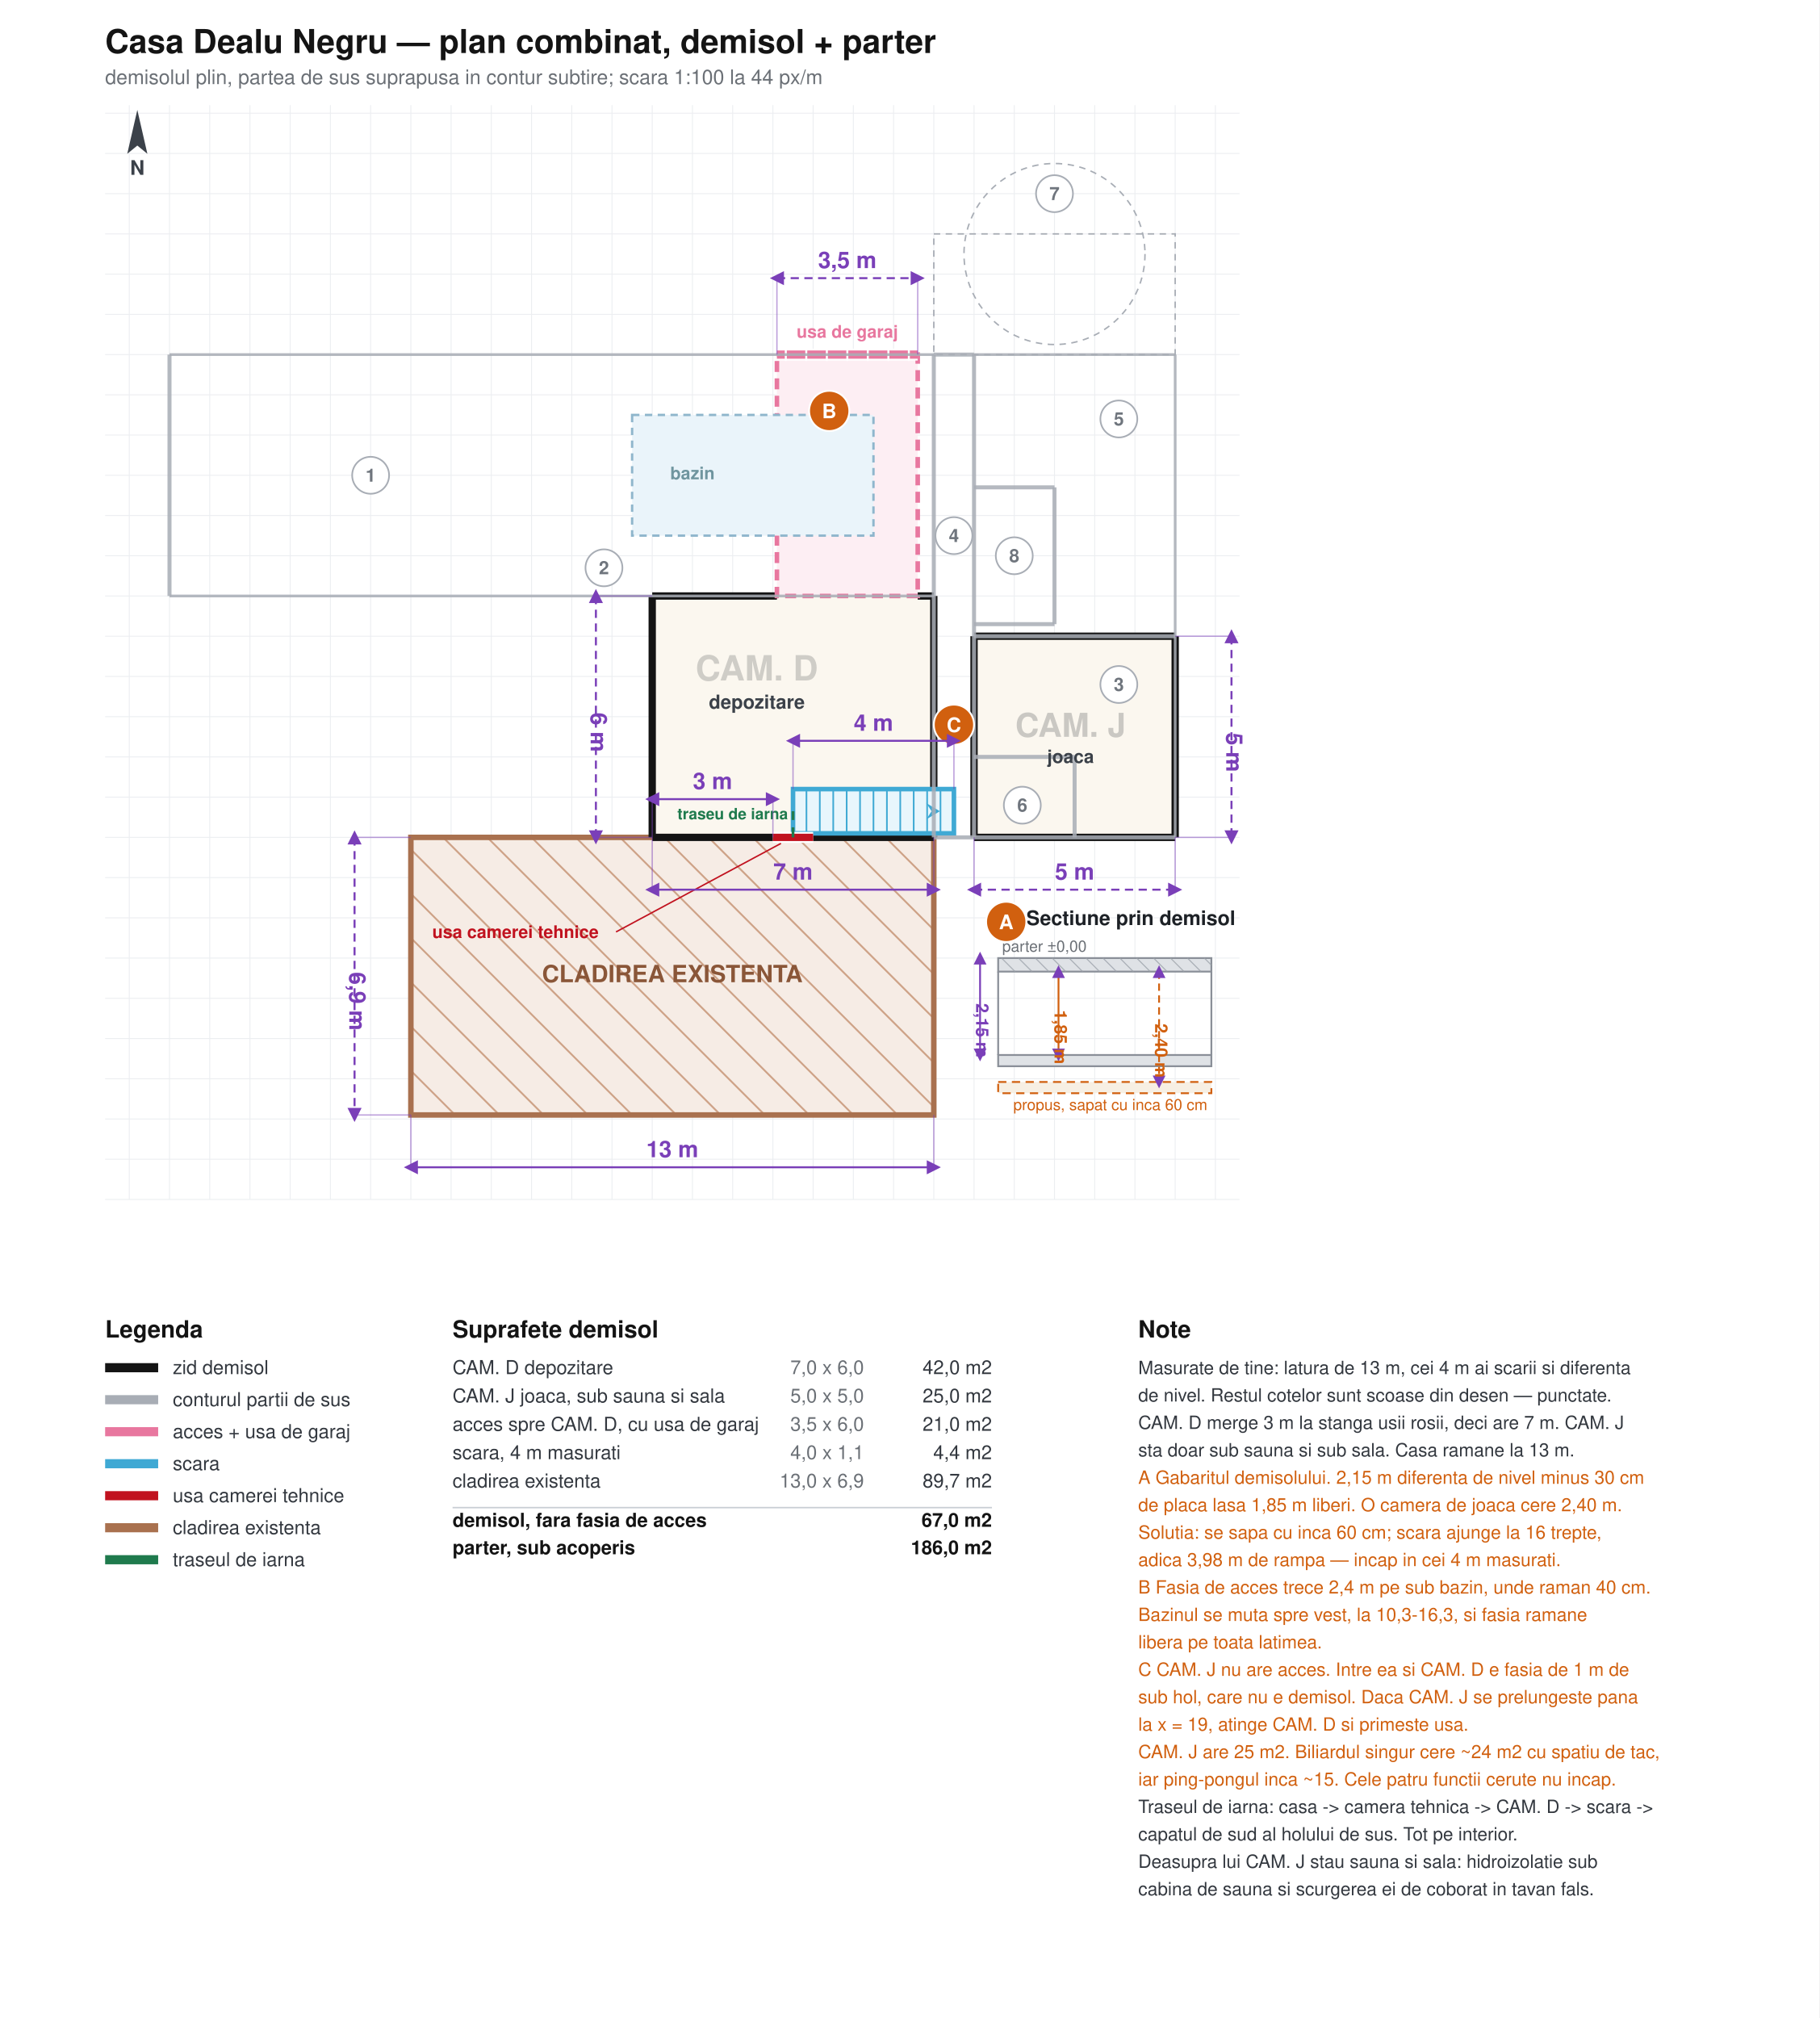
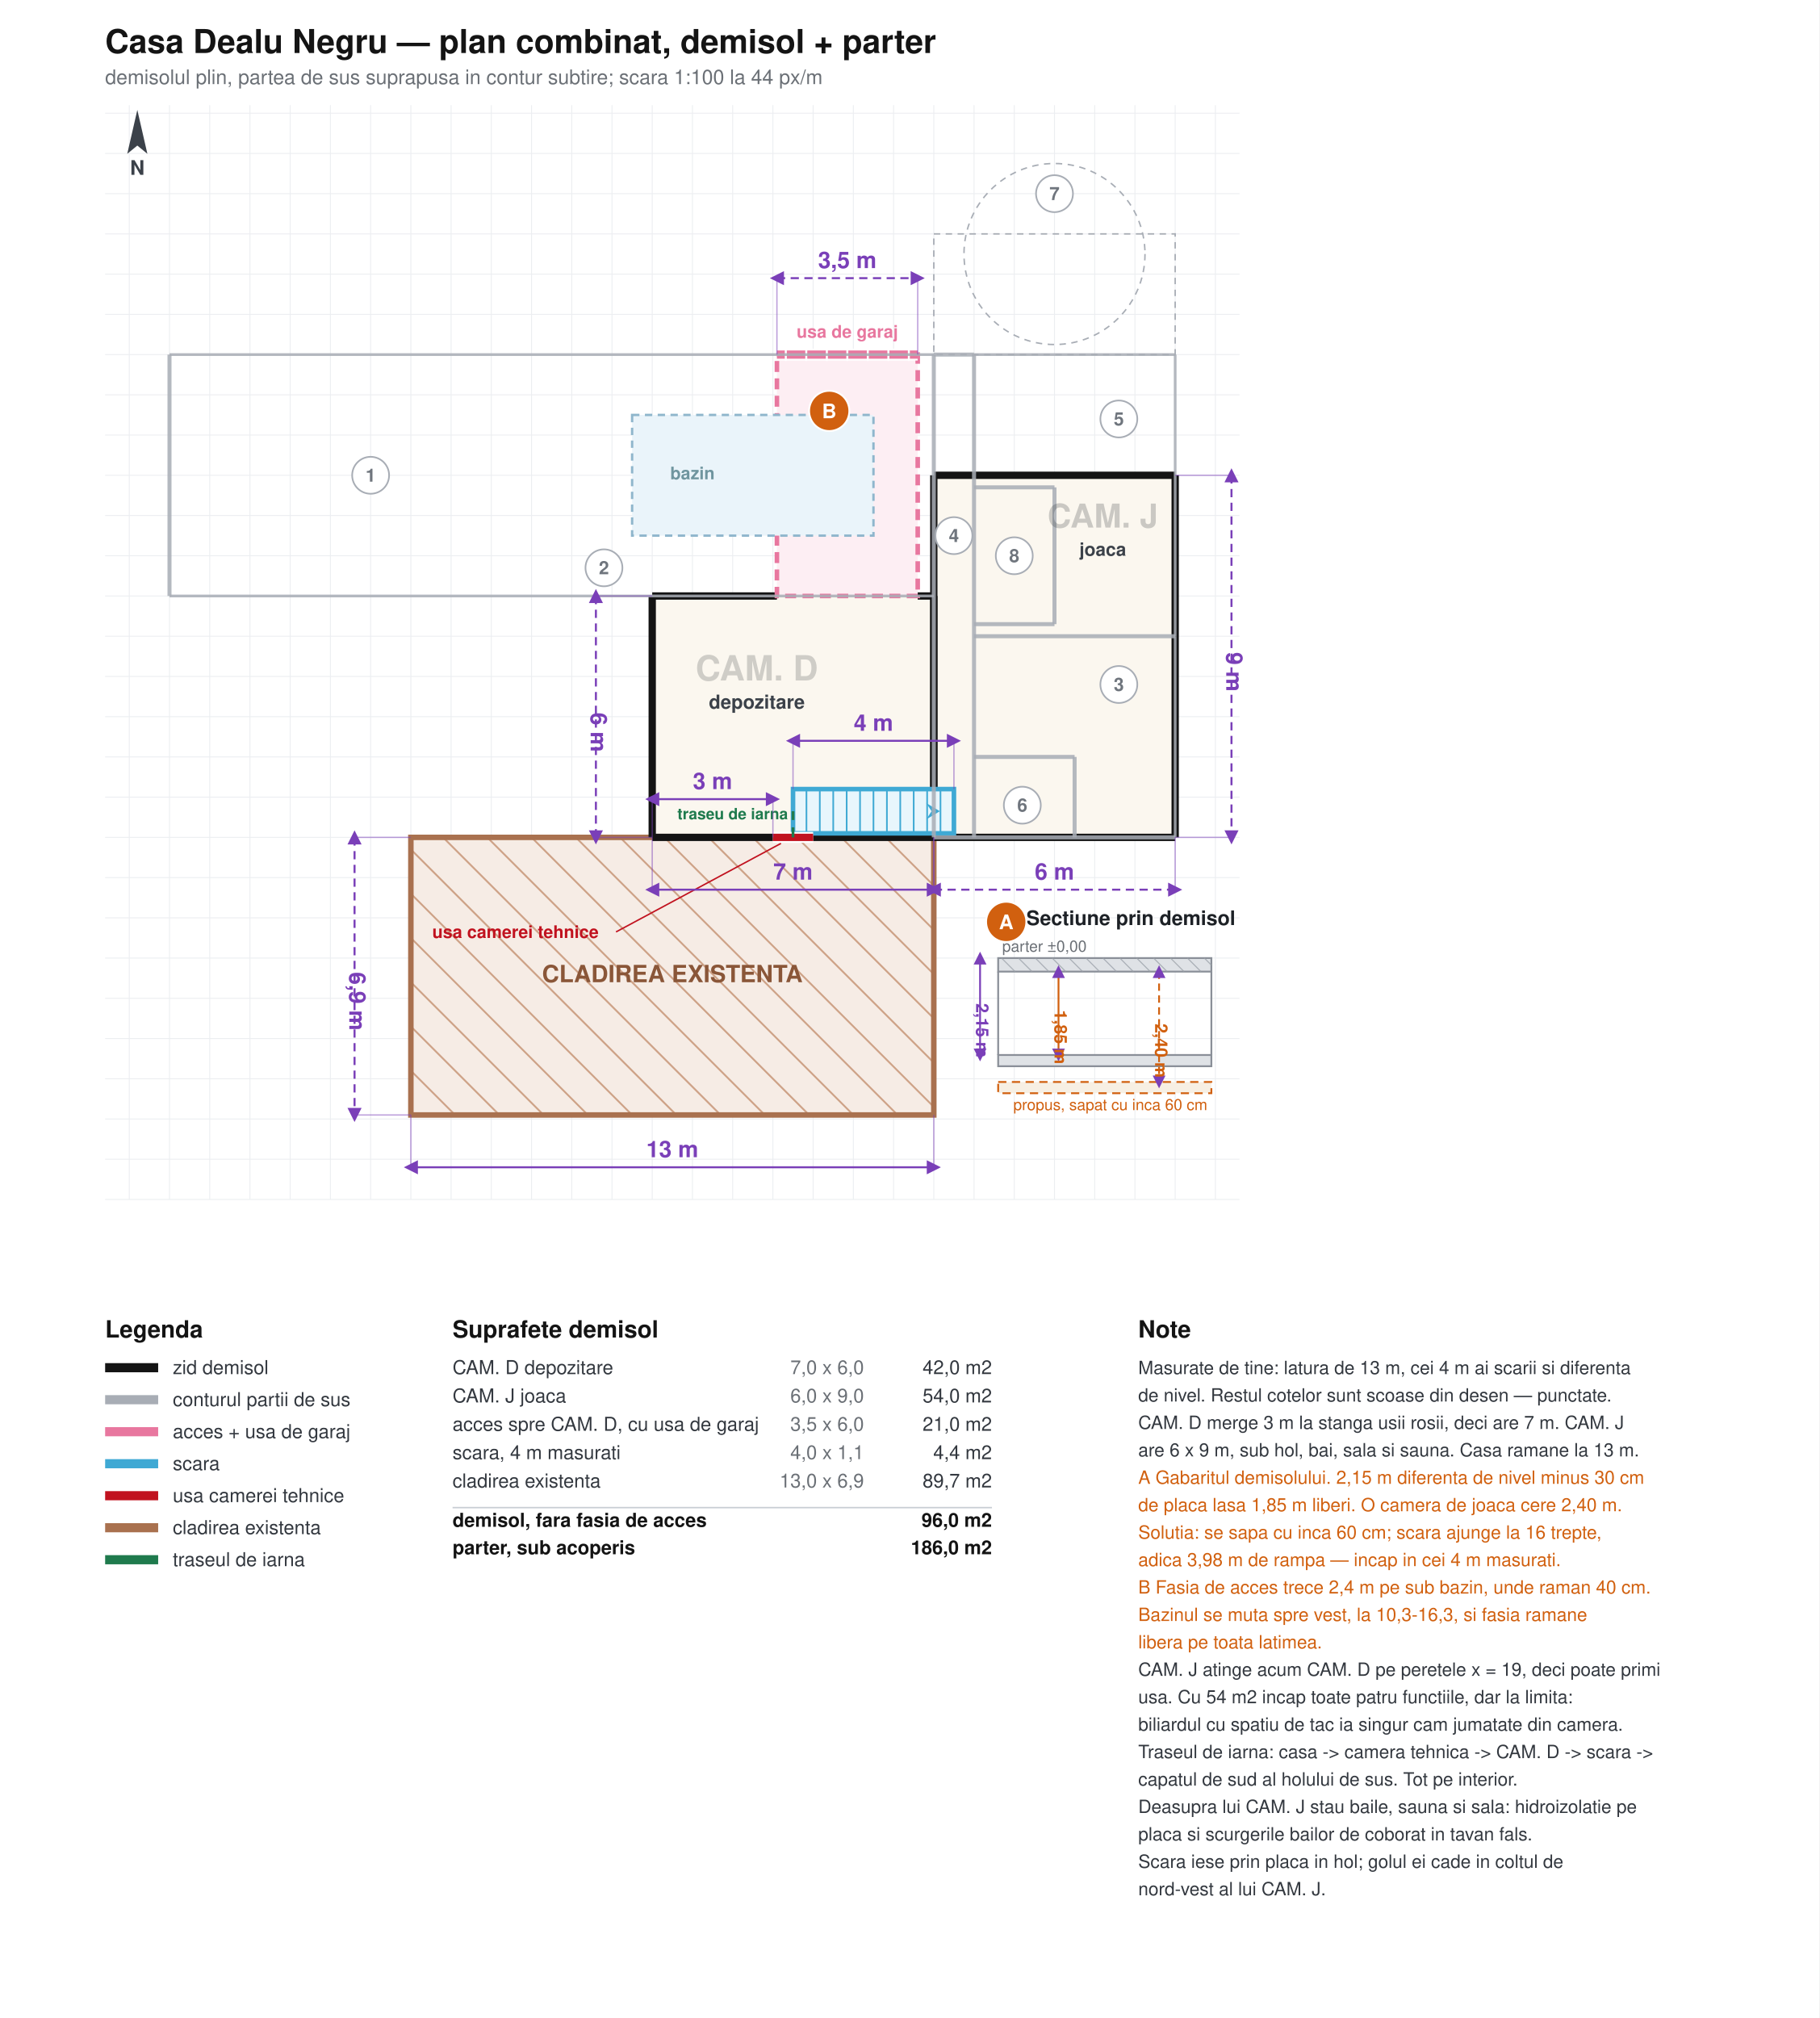
<svg xmlns="http://www.w3.org/2000/svg" width="1990" height="2207" viewBox="0 0 1990 2207">
  <defs>
    <marker id="sg" viewBox="0 0 10 10" refX="5" refY="5" markerWidth="7" markerHeight="7" orient="auto-start-reverse">
      <path d="M 0 0 L 10 5 L 0 10 z" fill="#7a3fb8" />
    </marker>
  </defs>
  <rect width="1990" height="2207" fill="#ffffff" />
  <g stroke="#eceef1" stroke-width="1">
    <line x1="141.4" y1="115.0" x2="141.4" y2="1311.8" />
    <line x1="185.4" y1="115.0" x2="185.4" y2="1311.8" />
    <line x1="229.4" y1="115.0" x2="229.4" y2="1311.8" />
    <line x1="273.4" y1="115.0" x2="273.4" y2="1311.8" />
    <line x1="317.4" y1="115.0" x2="317.4" y2="1311.8" />
    <line x1="361.4" y1="115.0" x2="361.4" y2="1311.8" />
    <line x1="405.4" y1="115.0" x2="405.4" y2="1311.8" />
    <line x1="449.4" y1="115.0" x2="449.4" y2="1311.8" />
    <line x1="493.4" y1="115.0" x2="493.4" y2="1311.8" />
    <line x1="537.4" y1="115.0" x2="537.4" y2="1311.8" />
    <line x1="581.4" y1="115.0" x2="581.4" y2="1311.8" />
    <line x1="625.4" y1="115.0" x2="625.4" y2="1311.8" />
    <line x1="669.4" y1="115.0" x2="669.4" y2="1311.8" />
    <line x1="713.4" y1="115.0" x2="713.4" y2="1311.8" />
    <line x1="757.4" y1="115.0" x2="757.4" y2="1311.8" />
    <line x1="801.4" y1="115.0" x2="801.4" y2="1311.8" />
    <line x1="845.4" y1="115.0" x2="845.4" y2="1311.8" />
    <line x1="889.4" y1="115.0" x2="889.4" y2="1311.8" />
    <line x1="933.4" y1="115.0" x2="933.4" y2="1311.8" />
    <line x1="977.4" y1="115.0" x2="977.4" y2="1311.8" />
    <line x1="1021.4" y1="115.0" x2="1021.4" y2="1311.8" />
    <line x1="1065.4" y1="115.0" x2="1065.4" y2="1311.8" />
    <line x1="1109.4" y1="115.0" x2="1109.4" y2="1311.8" />
    <line x1="1153.4" y1="115.0" x2="1153.4" y2="1311.8" />
    <line x1="1197.4" y1="115.0" x2="1197.4" y2="1311.8" />
    <line x1="1241.4" y1="115.0" x2="1241.4" y2="1311.8" />
    <line x1="1285.4" y1="115.0" x2="1285.4" y2="1311.8" />
    <line x1="1329.4" y1="115.0" x2="1329.4" y2="1311.8" />
    <line x1="115.0" y1="123.8" x2="1355.8" y2="123.8" />
    <line x1="115.0" y1="167.8" x2="1355.8" y2="167.8" />
    <line x1="115.0" y1="211.8" x2="1355.8" y2="211.8" />
    <line x1="115.0" y1="255.8" x2="1355.8" y2="255.8" />
    <line x1="115.0" y1="299.8" x2="1355.8" y2="299.8" />
    <line x1="115.0" y1="343.8" x2="1355.8" y2="343.8" />
    <line x1="115.0" y1="387.8" x2="1355.8" y2="387.8" />
    <line x1="115.0" y1="431.8" x2="1355.8" y2="431.8" />
    <line x1="115.0" y1="475.8" x2="1355.8" y2="475.8" />
    <line x1="115.0" y1="519.8" x2="1355.8" y2="519.8" />
    <line x1="115.0" y1="563.8" x2="1355.8" y2="563.8" />
    <line x1="115.0" y1="607.8" x2="1355.8" y2="607.8" />
    <line x1="115.0" y1="651.8" x2="1355.8" y2="651.8" />
    <line x1="115.0" y1="695.8" x2="1355.8" y2="695.8" />
    <line x1="115.0" y1="739.8" x2="1355.8" y2="739.8" />
    <line x1="115.0" y1="783.8" x2="1355.8" y2="783.8" />
    <line x1="115.0" y1="827.8" x2="1355.8" y2="827.8" />
    <line x1="115.0" y1="871.8" x2="1355.8" y2="871.8" />
    <line x1="115.0" y1="915.8" x2="1355.8" y2="915.8" />
    <line x1="115.0" y1="959.8" x2="1355.8" y2="959.8" />
    <line x1="115.0" y1="1003.8" x2="1355.8" y2="1003.8" />
    <line x1="115.0" y1="1047.8" x2="1355.8" y2="1047.8" />
    <line x1="115.0" y1="1091.8" x2="1355.8" y2="1091.8" />
    <line x1="115.0" y1="1135.8" x2="1355.8" y2="1135.8" />
    <line x1="115.0" y1="1179.8" x2="1355.8" y2="1179.8" />
    <line x1="115.0" y1="1223.8" x2="1355.8" y2="1223.8" />
    <line x1="115.0" y1="1267.8" x2="1355.8" y2="1267.8" />
    <line x1="115.0" y1="1311.8" x2="1355.8" y2="1311.8" />
  </g>
  <rect x="713.4" y="651.8" width="308.0" height="264.0" fill="#fbf7ef" stroke="none" />
-   <rect x="1065.4" y="695.8" width="220.0" height="220.0" fill="#fbf7ef" stroke="none" />
+   <rect x="1021.4" y="519.8" width="264.0" height="396.0" fill="#fbf7ef" stroke="none" />
  <rect x="849.8" y="387.8" width="154.0" height="264.0" fill="#fdeef3" stroke="none" />
  <rect x="449.4" y="915.8" width="572.0" height="303.6" fill="#f6ece5" stroke="none" />
  <line x1="449.4" y1="1171.0" x2="497.8" y2="1219.4" stroke="#c08a68" stroke-width="2.0" opacity="0.75" />
  <line x1="449.4" y1="1122.6" x2="546.2" y2="1219.4" stroke="#c08a68" stroke-width="2.0" opacity="0.75" />
  <line x1="449.4" y1="1074.2" x2="594.6" y2="1219.4" stroke="#c08a68" stroke-width="2.0" opacity="0.75" />
  <line x1="449.4" y1="1025.8" x2="643.0" y2="1219.4" stroke="#c08a68" stroke-width="2.0" opacity="0.75" />
  <line x1="449.4" y1="977.4" x2="691.4" y2="1219.4" stroke="#c08a68" stroke-width="2.0" opacity="0.75" />
  <line x1="449.4" y1="929.0" x2="739.8" y2="1219.4" stroke="#c08a68" stroke-width="2.0" opacity="0.75" />
  <line x1="484.6" y1="915.8" x2="788.2" y2="1219.4" stroke="#c08a68" stroke-width="2.0" opacity="0.75" />
  <line x1="533.0" y1="915.8" x2="836.6" y2="1219.4" stroke="#c08a68" stroke-width="2.0" opacity="0.75" />
  <line x1="581.4" y1="915.8" x2="885.0" y2="1219.4" stroke="#c08a68" stroke-width="2.0" opacity="0.75" />
  <line x1="629.8" y1="915.8" x2="933.4" y2="1219.4" stroke="#c08a68" stroke-width="2.0" opacity="0.75" />
  <line x1="678.2" y1="915.8" x2="981.8" y2="1219.4" stroke="#c08a68" stroke-width="2.0" opacity="0.75" />
  <line x1="726.6" y1="915.8" x2="1021.4" y2="1210.6" stroke="#c08a68" stroke-width="2.0" opacity="0.75" />
  <line x1="775.0" y1="915.8" x2="1021.4" y2="1162.2" stroke="#c08a68" stroke-width="2.0" opacity="0.75" />
  <line x1="823.4" y1="915.8" x2="1021.4" y2="1113.8" stroke="#c08a68" stroke-width="2.0" opacity="0.75" />
  <line x1="871.8" y1="915.8" x2="1021.4" y2="1065.4" stroke="#c08a68" stroke-width="2.0" opacity="0.75" />
  <line x1="920.2" y1="915.8" x2="1021.4" y2="1017.0" stroke="#c08a68" stroke-width="2.0" opacity="0.75" />
  <line x1="968.6" y1="915.8" x2="1021.4" y2="968.6" stroke="#c08a68" stroke-width="2.0" opacity="0.75" />
  <line x1="1017.0" y1="915.8" x2="1021.4" y2="920.2" stroke="#c08a68" stroke-width="2.0" opacity="0.75" />
  <rect x="449.4" y="915.8" width="572.0" height="303.6" fill="none" stroke="#a9714f" stroke-width="6" />
  <line x1="713.4" y1="651.8" x2="849.8" y2="651.8" stroke="#141414" stroke-width="8" stroke-linecap="butt" />
  <line x1="1003.8" y1="651.8" x2="1021.4" y2="651.8" stroke="#141414" stroke-width="8" stroke-linecap="butt" />
  <line x1="713.4" y1="651.8" x2="713.4" y2="915.8" stroke="#141414" stroke-width="8" stroke-linecap="butt" />
  <line x1="713.4" y1="915.8" x2="1021.4" y2="915.8" stroke="#141414" stroke-width="8" stroke-linecap="butt" />
  <line x1="1021.4" y1="651.8" x2="1021.4" y2="863.0" stroke="#141414" stroke-width="8" stroke-linecap="butt" />
  <line x1="1021.4" y1="911.4" x2="1021.4" y2="915.8" stroke="#141414" stroke-width="8" stroke-linecap="butt" />
-   <line x1="1065.4" y1="695.8" x2="1285.4" y2="695.8" stroke="#141414" stroke-width="8" stroke-linecap="butt" />
-   <line x1="1065.4" y1="695.8" x2="1065.4" y2="915.8" stroke="#141414" stroke-width="8" stroke-linecap="butt" />
-   <line x1="1285.4" y1="695.8" x2="1285.4" y2="915.8" stroke="#141414" stroke-width="8" stroke-linecap="butt" />
-   <line x1="1065.4" y1="915.8" x2="1285.4" y2="915.8" stroke="#141414" stroke-width="8" stroke-linecap="butt" />
+   <line x1="1021.4" y1="519.8" x2="1285.4" y2="519.8" stroke="#141414" stroke-width="8" stroke-linecap="butt" />
+   <line x1="1021.4" y1="519.8" x2="1021.4" y2="915.8" stroke="#141414" stroke-width="8" stroke-linecap="butt" />
+   <line x1="1285.4" y1="519.8" x2="1285.4" y2="915.8" stroke="#141414" stroke-width="8" stroke-linecap="butt" />
+   <line x1="1021.4" y1="915.8" x2="1285.4" y2="915.8" stroke="#141414" stroke-width="8" stroke-linecap="butt" />
  <rect x="849.8" y="387.8" width="154.0" height="264.0" fill="none" stroke="#e8779f" stroke-width="5" stroke-dasharray="12 7" />
  <text x="926.8" y="528.6" font-family="Helvetica,Arial,sans-serif" font-size="19" font-weight="600" fill="#e8779f" text-anchor="middle" style="">acces</text>
  <line x1="849.8" y1="387.8" x2="1003.8" y2="387.8" stroke="#ffffff" stroke-width="13" />
  <line x1="849.8" y1="387.8" x2="1003.8" y2="387.8" stroke="#e8779f" stroke-width="9" />
  <line x1="859.5" y1="380.8" x2="859.5" y2="394.8" stroke="#ffffff" stroke-width="2.2" />
  <line x1="881.9" y1="380.8" x2="881.9" y2="394.8" stroke="#ffffff" stroke-width="2.2" />
  <line x1="904.4" y1="380.8" x2="904.4" y2="394.8" stroke="#ffffff" stroke-width="2.2" />
  <line x1="926.8" y1="380.8" x2="926.8" y2="394.8" stroke="#ffffff" stroke-width="2.2" />
  <line x1="949.2" y1="380.8" x2="949.2" y2="394.8" stroke="#ffffff" stroke-width="2.2" />
  <line x1="971.7" y1="380.8" x2="971.7" y2="394.8" stroke="#ffffff" stroke-width="2.2" />
  <line x1="994.1" y1="380.8" x2="994.1" y2="394.8" stroke="#ffffff" stroke-width="2.2" />
  <text x="926.8" y="369.3" font-family="Helvetica,Arial,sans-serif" font-size="19" font-weight="600" fill="#e8779f" text-anchor="middle" style="">usa de garaj</text>
  <rect x="867.4" y="863.0" width="176.0" height="48.4" fill="#e8f6fc" stroke="#3fa9d4" stroke-width="5" />
  <line x1="882.1" y1="863.0" x2="882.1" y2="911.4" stroke="#3fa9d4" stroke-width="1.8" />
  <line x1="896.7" y1="863.0" x2="896.7" y2="911.4" stroke="#3fa9d4" stroke-width="1.8" />
  <line x1="911.4" y1="863.0" x2="911.4" y2="911.4" stroke="#3fa9d4" stroke-width="1.8" />
  <line x1="926.1" y1="863.0" x2="926.1" y2="911.4" stroke="#3fa9d4" stroke-width="1.8" />
  <line x1="940.7" y1="863.0" x2="940.7" y2="911.4" stroke="#3fa9d4" stroke-width="1.8" />
  <line x1="955.4" y1="863.0" x2="955.4" y2="911.4" stroke="#3fa9d4" stroke-width="1.8" />
  <line x1="970.1" y1="863.0" x2="970.1" y2="911.4" stroke="#3fa9d4" stroke-width="1.8" />
  <line x1="984.7" y1="863.0" x2="984.7" y2="911.4" stroke="#3fa9d4" stroke-width="1.8" />
  <line x1="999.4" y1="863.0" x2="999.4" y2="911.4" stroke="#3fa9d4" stroke-width="1.8" />
  <line x1="1014.1" y1="863.0" x2="1014.1" y2="911.4" stroke="#3fa9d4" stroke-width="1.8" />
  <line x1="1028.7" y1="863.0" x2="1028.7" y2="911.4" stroke="#3fa9d4" stroke-width="1.8" />
  <path d="M 1028.0 887.2 l -15 -9 l 6 9 l -6 9 z" fill="#3fa9d4" />
  <line x1="845.4" y1="915.8" x2="889.4" y2="915.8" stroke="#ffffff" stroke-width="12" />
  <line x1="845.4" y1="915.8" x2="889.4" y2="915.8" stroke="#c1121f" stroke-width="8" />
  <line x1="867.4" y1="915.8" x2="867.4" y2="887.2" stroke="#1f7a4d" stroke-width="3.0" stroke-dasharray="11 8" fill="none" />
  <text x="801.4" y="896.0" font-family="Helvetica,Arial,sans-serif" font-size="17" font-weight="600" fill="#1f7a4d" text-anchor="middle" style="">traseu de iarna</text>
  <g fill="none">
    <rect x="1021.4" y="255.8" width="264.0" height="132.0" fill="none" stroke="#a8adb5" stroke-width="1.6" stroke-dasharray="7 6" />
    <circle cx="1153.4" cy="277.8" r="99.0" fill="none" stroke="#a8adb5" stroke-width="1.6" stroke-dasharray="7 6" />
    <rect x="691.4" y="453.8" width="264.0" height="132.0" fill="#eaf4fa" stroke="#8fb6cc" stroke-width="2.6" stroke-dasharray="8 6" />
    <text x="757.4" y="524.2" font-family="Helvetica,Arial,sans-serif" font-size="19" font-weight="600" fill="#6f959f" text-anchor="middle" style="">bazin</text>
    <line x1="185.4" y1="387.8" x2="185.4" y2="651.8" stroke="#a8adb5" stroke-width="4.4" opacity="0.85" />
    <line x1="185.4" y1="387.8" x2="1021.4" y2="387.8" stroke="#a8adb5" stroke-width="3.0" opacity="0.85" />
    <line x1="185.4" y1="651.8" x2="1021.4" y2="651.8" stroke="#a8adb5" stroke-width="3.0" opacity="0.85" />
    <line x1="1021.4" y1="387.8" x2="1021.4" y2="915.8" stroke="#a8adb5" stroke-width="4.4" opacity="0.85" />
    <line x1="1021.4" y1="915.8" x2="1285.4" y2="915.8" stroke="#a8adb5" stroke-width="4.4" opacity="0.85" />
    <line x1="1021.4" y1="387.8" x2="1065.4" y2="387.8" stroke="#a8adb5" stroke-width="4.4" opacity="0.85" />
    <line x1="1065.4" y1="387.8" x2="1285.4" y2="387.8" stroke="#a8adb5" stroke-width="3.0" opacity="0.85" />
    <line x1="1285.4" y1="387.8" x2="1285.4" y2="695.8" stroke="#a8adb5" stroke-width="3.0" opacity="0.85" />
    <line x1="1285.4" y1="695.8" x2="1285.4" y2="915.8" stroke="#a8adb5" stroke-width="3.0" opacity="0.85" />
    <line x1="1065.4" y1="387.8" x2="1065.4" y2="915.8" stroke="#a8adb5" stroke-width="4.4" opacity="0.85" />
    <line x1="1065.4" y1="695.8" x2="1285.4" y2="695.8" stroke="#a8adb5" stroke-width="4.4" opacity="0.85" />
    <line x1="1065.4" y1="827.8" x2="1175.4" y2="827.8" stroke="#a8adb5" stroke-width="4.4" opacity="0.85" />
    <line x1="1175.4" y1="827.8" x2="1175.4" y2="915.8" stroke="#a8adb5" stroke-width="4.4" opacity="0.85" />
    <line x1="1065.4" y1="533.0" x2="1153.4" y2="533.0" stroke="#a8adb5" stroke-width="4.4" opacity="0.85" />
    <line x1="1065.4" y1="682.6" x2="1153.4" y2="682.6" stroke="#a8adb5" stroke-width="4.4" opacity="0.85" />
    <line x1="1153.4" y1="533.0" x2="1153.4" y2="682.6" stroke="#a8adb5" stroke-width="4.4" opacity="0.85" />
  </g>
  <circle cx="405.4" cy="519.8" r="20.2" fill="#ffffff" stroke="#a8adb5" stroke-width="1.8" />
  <text x="405.4" y="526.8" font-family="Helvetica,Arial,sans-serif" font-size="20" font-weight="700" fill="#6f757d" text-anchor="middle" style="">1</text>
  <circle cx="660.6" cy="621.0" r="20.2" fill="#ffffff" stroke="#a8adb5" stroke-width="1.8" />
  <text x="660.6" y="628.0" font-family="Helvetica,Arial,sans-serif" font-size="20" font-weight="700" fill="#6f757d" text-anchor="middle" style="">2</text>
  <circle cx="1223.8" cy="748.6" r="20.2" fill="#ffffff" stroke="#a8adb5" stroke-width="1.8" />
  <text x="1223.8" y="755.6" font-family="Helvetica,Arial,sans-serif" font-size="20" font-weight="700" fill="#6f757d" text-anchor="middle" style="">3</text>
  <circle cx="1043.4" cy="585.8" r="20.2" fill="#ffffff" stroke="#a8adb5" stroke-width="1.8" />
  <text x="1043.4" y="592.8" font-family="Helvetica,Arial,sans-serif" font-size="20" font-weight="700" fill="#6f757d" text-anchor="middle" style="">4</text>
  <circle cx="1223.8" cy="458.2" r="20.2" fill="#ffffff" stroke="#a8adb5" stroke-width="1.8" />
  <text x="1223.8" y="465.2" font-family="Helvetica,Arial,sans-serif" font-size="20" font-weight="700" fill="#6f757d" text-anchor="middle" style="">5</text>
  <circle cx="1118.2" cy="880.6" r="20.2" fill="#ffffff" stroke="#a8adb5" stroke-width="1.8" />
  <text x="1118.2" y="887.6" font-family="Helvetica,Arial,sans-serif" font-size="20" font-weight="700" fill="#6f757d" text-anchor="middle" style="">6</text>
  <circle cx="1109.4" cy="607.8" r="20.2" fill="#ffffff" stroke="#a8adb5" stroke-width="1.8" />
  <text x="1109.4" y="614.8" font-family="Helvetica,Arial,sans-serif" font-size="20" font-weight="700" fill="#6f757d" text-anchor="middle" style="">8</text>
  <circle cx="1153.4" cy="211.8" r="20.2" fill="#ffffff" stroke="#a8adb5" stroke-width="1.8" />
  <text x="1153.4" y="218.8" font-family="Helvetica,Arial,sans-serif" font-size="20" font-weight="700" fill="#6f757d" text-anchor="middle" style="">7</text>
  <text x="1122.6" y="1011.7" font-family="Helvetica,Arial,sans-serif" font-size="22" font-weight="700" fill="#1d2126" text-anchor="start" style="">Sectiune prin demisol</text>
  <rect x="1091.8" y="1047.8" width="233.2" height="14.8" fill="#dfe2e6" stroke="#8a8f98" stroke-width="2.0" />
  <line x1="1095.5" y1="1047.8" x2="1110.3" y2="1062.6" stroke="#9aa0a8" stroke-width="1.2" opacity="0.75" />
  <line x1="1114.0" y1="1047.8" x2="1128.8" y2="1062.6" stroke="#9aa0a8" stroke-width="1.2" opacity="0.75" />
  <line x1="1132.5" y1="1047.8" x2="1147.2" y2="1062.6" stroke="#9aa0a8" stroke-width="1.2" opacity="0.75" />
  <line x1="1150.9" y1="1047.8" x2="1165.7" y2="1062.6" stroke="#9aa0a8" stroke-width="1.2" opacity="0.75" />
  <line x1="1169.4" y1="1047.8" x2="1184.2" y2="1062.6" stroke="#9aa0a8" stroke-width="1.2" opacity="0.75" />
  <line x1="1187.9" y1="1047.8" x2="1202.7" y2="1062.6" stroke="#9aa0a8" stroke-width="1.2" opacity="0.75" />
  <line x1="1206.4" y1="1047.8" x2="1221.2" y2="1062.6" stroke="#9aa0a8" stroke-width="1.2" opacity="0.75" />
  <line x1="1224.9" y1="1047.8" x2="1239.6" y2="1062.6" stroke="#9aa0a8" stroke-width="1.2" opacity="0.75" />
  <line x1="1243.3" y1="1047.8" x2="1258.1" y2="1062.6" stroke="#9aa0a8" stroke-width="1.2" opacity="0.75" />
  <line x1="1261.8" y1="1047.8" x2="1276.6" y2="1062.6" stroke="#9aa0a8" stroke-width="1.2" opacity="0.75" />
  <line x1="1280.3" y1="1047.8" x2="1295.1" y2="1062.6" stroke="#9aa0a8" stroke-width="1.2" opacity="0.75" />
  <line x1="1298.8" y1="1047.8" x2="1313.6" y2="1062.6" stroke="#9aa0a8" stroke-width="1.2" opacity="0.75" />
  <line x1="1317.3" y1="1047.8" x2="1325.0" y2="1055.5" stroke="#9aa0a8" stroke-width="1.2" opacity="0.75" />
  <text x="1096.2" y="1040.8" font-family="Helvetica,Arial,sans-serif" font-size="17" font-weight="400" fill="#6b7076" text-anchor="start" style="">parter ±0,00</text>
  <rect x="1091.8" y="1153.8" width="233.2" height="12.3" fill="#dfe2e6" stroke="#8a8f98" stroke-width="2.0" />
  <rect x="1091.8" y="1183.3" width="233.2" height="12.3" fill="#f7efe3" stroke="#d1600f" stroke-width="2.0" stroke-dasharray="9 6" />
  <text x="1320.6" y="1214.1" font-family="Helvetica,Arial,sans-serif" font-size="17" font-weight="400" fill="#d1600f" text-anchor="end" style="">propus, sapat cu inca 60 cm</text>
  <line x1="1091.8" y1="1062.6" x2="1091.8" y2="1153.8" stroke="#8a8f98" stroke-width="2.0" />
  <line x1="1325.0" y1="1062.6" x2="1325.0" y2="1153.8" stroke="#8a8f98" stroke-width="2.0" />
  <line x1="1072.0" y1="1047.8" x2="1072.0" y2="1153.8" stroke="#7a3fb8" stroke-width="2.0" marker-start="url(#sg)" marker-end="url(#sg)" />
  <text x="1072.0" y="1106.8" font-family="Helvetica,Arial,sans-serif" font-size="19" font-weight="600" fill="#7a3fb8" text-anchor="middle" style="writing-mode:tb;glyph-orientation-vertical:0">2,15 m</text>
  <line x1="1157.8" y1="1062.6" x2="1157.8" y2="1153.8" stroke="#d1600f" stroke-width="2.0" marker-start="url(#sg)" marker-end="url(#sg)" />
  <text x="1157.8" y="1114.2" font-family="Helvetica,Arial,sans-serif" font-size="19" font-weight="600" fill="#d1600f" text-anchor="middle" style="writing-mode:tb;glyph-orientation-vertical:0">1,85 m</text>
  <line x1="1267.8" y1="1062.6" x2="1267.8" y2="1183.3" stroke="#d1600f" stroke-width="2.0" marker-start="url(#sg)" marker-end="url(#sg)" stroke-dasharray="8 5" />
  <text x="1267.8" y="1129.0" font-family="Helvetica,Arial,sans-serif" font-size="19" font-weight="600" fill="#d1600f" text-anchor="middle" style="writing-mode:tb;glyph-orientation-vertical:0">2,40 m</text>
  <circle cx="1100.6" cy="1008.2" r="22.0" fill="#d1600f" stroke="#ffffff" stroke-width="2" />
  <text x="1100.6" y="1016.2" font-family="Helvetica,Arial,sans-serif" font-size="22" font-weight="700" fill="#ffffff" text-anchor="middle" style="">A</text>
  <circle cx="907.0" cy="449.4" r="22.0" fill="#d1600f" stroke="#ffffff" stroke-width="2" />
  <text x="907.0" y="457.4" font-family="Helvetica,Arial,sans-serif" font-size="22" font-weight="700" fill="#ffffff" text-anchor="middle" style="">B</text>
-   <circle cx="1043.4" cy="792.6" r="22.0" fill="#d1600f" stroke="#ffffff" stroke-width="2" />
-   <text x="1043.4" y="800.6" font-family="Helvetica,Arial,sans-serif" font-size="22" font-weight="700" fill="#ffffff" text-anchor="middle" style="">C</text>
  <text x="827.8" y="744.2" font-family="Helvetica,Arial,sans-serif" font-size="38" font-weight="700" fill="#1d2126" text-anchor="middle" style="opacity:0.20">CAM. D</text>
  <text x="827.8" y="775.0" font-family="Helvetica,Arial,sans-serif" font-size="21" font-weight="600" fill="#3b4149" text-anchor="middle" style="">depozitare</text>
-   <text x="1171.0" y="805.8" font-family="Helvetica,Arial,sans-serif" font-size="36" font-weight="700" fill="#1d2126" text-anchor="middle" style="opacity:0.22">CAM. J</text>
-   <text x="1171.0" y="834.4" font-family="Helvetica,Arial,sans-serif" font-size="20" font-weight="600" fill="#3b4149" text-anchor="middle" style="">joaca</text>
+   <text x="1206.2" y="577.0" font-family="Helvetica,Arial,sans-serif" font-size="36" font-weight="700" fill="#1d2126" text-anchor="middle" style="opacity:0.22">CAM. J</text>
+   <text x="1206.2" y="607.8" font-family="Helvetica,Arial,sans-serif" font-size="20" font-weight="600" fill="#3b4149" text-anchor="middle" style="">joaca</text>
  <text x="735.4" y="1074.2" font-family="Helvetica,Arial,sans-serif" font-size="26" font-weight="700" fill="#8a5638" text-anchor="middle" style="">CLADIREA EXISTENTA</text>
  <text x="563.8" y="1025.8" font-family="Helvetica,Arial,sans-serif" font-size="19" font-weight="600" fill="#c1121f" text-anchor="middle" style="">usa camerei tehnice</text>
  <line x1="673.8" y1="1019.2" x2="854.2" y2="922.4" stroke="#c1121f" stroke-width="1.6" />
  <line x1="713.4" y1="915.8" x2="713.4" y2="973.0" stroke="#7a3fb8" stroke-width="1.4" opacity="0.5" />
  <line x1="1021.4" y1="915.8" x2="1021.4" y2="973.0" stroke="#7a3fb8" stroke-width="1.4" opacity="0.5" />
  <line x1="713.4" y1="973.0" x2="1021.4" y2="973.0" stroke="#7a3fb8" stroke-width="2.2" marker-start="url(#sg)" marker-end="url(#sg)" />
  <text x="867.4" y="962.0" font-family="Helvetica,Arial,sans-serif" font-size="25" font-weight="600" fill="#7a3fb8" text-anchor="middle" style="">7 m</text>
  <line x1="713.4" y1="915.8" x2="713.4" y2="874.0" stroke="#7a3fb8" stroke-width="1.4" opacity="0.5" />
  <line x1="845.4" y1="915.8" x2="845.4" y2="874.0" stroke="#7a3fb8" stroke-width="1.4" opacity="0.5" />
  <line x1="713.4" y1="874.0" x2="845.4" y2="874.0" stroke="#7a3fb8" stroke-width="2.2" marker-start="url(#sg)" marker-end="url(#sg)" />
  <text x="779.4" y="863.0" font-family="Helvetica,Arial,sans-serif" font-size="25" font-weight="600" fill="#7a3fb8" text-anchor="middle" style="">3 m</text>
  <line x1="713.4" y1="651.8" x2="651.8" y2="651.8" stroke="#7a3fb8" stroke-width="1.4" opacity="0.5" />
  <line x1="713.4" y1="915.8" x2="651.8" y2="915.8" stroke="#7a3fb8" stroke-width="1.4" opacity="0.5" />
  <line x1="651.8" y1="651.8" x2="651.8" y2="915.8" stroke="#7a3fb8" stroke-width="2.2" marker-start="url(#sg)" marker-end="url(#sg)" stroke-dasharray="9 6" />
  <text x="651.8" y="791.8" font-family="Helvetica,Arial,sans-serif" font-size="25" font-weight="600" fill="#7a3fb8" text-anchor="middle" style="writing-mode:tb;glyph-orientation-vertical:0">6 m</text>
-   <line x1="1065.4" y1="915.8" x2="1065.4" y2="973.0" stroke="#7a3fb8" stroke-width="1.4" opacity="0.5" />
+   <line x1="1021.4" y1="915.8" x2="1021.4" y2="973.0" stroke="#7a3fb8" stroke-width="1.4" opacity="0.5" />
  <line x1="1285.4" y1="915.8" x2="1285.4" y2="973.0" stroke="#7a3fb8" stroke-width="1.4" opacity="0.5" />
-   <line x1="1065.4" y1="973.0" x2="1285.4" y2="973.0" stroke="#7a3fb8" stroke-width="2.2" marker-start="url(#sg)" marker-end="url(#sg)" stroke-dasharray="9 6" />
-   <text x="1175.4" y="962.0" font-family="Helvetica,Arial,sans-serif" font-size="25" font-weight="600" fill="#7a3fb8" text-anchor="middle" style="">5 m</text>
-   <line x1="1285.4" y1="695.8" x2="1347.0" y2="695.8" stroke="#7a3fb8" stroke-width="1.4" opacity="0.5" />
+   <line x1="1021.4" y1="973.0" x2="1285.4" y2="973.0" stroke="#7a3fb8" stroke-width="2.2" marker-start="url(#sg)" marker-end="url(#sg)" stroke-dasharray="9 6" />
+   <text x="1153.4" y="962.0" font-family="Helvetica,Arial,sans-serif" font-size="25" font-weight="600" fill="#7a3fb8" text-anchor="middle" style="">6 m</text>
+   <line x1="1285.4" y1="519.8" x2="1347.0" y2="519.8" stroke="#7a3fb8" stroke-width="1.4" opacity="0.5" />
  <line x1="1285.4" y1="915.8" x2="1347.0" y2="915.8" stroke="#7a3fb8" stroke-width="1.4" opacity="0.5" />
-   <line x1="1347.0" y1="695.8" x2="1347.0" y2="915.8" stroke="#7a3fb8" stroke-width="2.2" marker-start="url(#sg)" marker-end="url(#sg)" stroke-dasharray="9 6" />
-   <text x="1347.0" y="813.8" font-family="Helvetica,Arial,sans-serif" font-size="25" font-weight="600" fill="#7a3fb8" text-anchor="middle" style="writing-mode:tb;glyph-orientation-vertical:0">5 m</text>
+   <line x1="1347.0" y1="519.8" x2="1347.0" y2="915.8" stroke="#7a3fb8" stroke-width="2.2" marker-start="url(#sg)" marker-end="url(#sg)" stroke-dasharray="9 6" />
+   <text x="1347.0" y="725.8" font-family="Helvetica,Arial,sans-serif" font-size="25" font-weight="600" fill="#7a3fb8" text-anchor="middle" style="writing-mode:tb;glyph-orientation-vertical:0">9 m</text>
  <line x1="849.8" y1="387.8" x2="849.8" y2="304.2" stroke="#7a3fb8" stroke-width="1.4" opacity="0.5" />
  <line x1="1003.8" y1="387.8" x2="1003.8" y2="304.2" stroke="#7a3fb8" stroke-width="1.4" opacity="0.5" />
  <line x1="849.8" y1="304.2" x2="1003.8" y2="304.2" stroke="#7a3fb8" stroke-width="2.2" marker-start="url(#sg)" marker-end="url(#sg)" stroke-dasharray="9 6" />
  <text x="926.8" y="293.2" font-family="Helvetica,Arial,sans-serif" font-size="25" font-weight="600" fill="#7a3fb8" text-anchor="middle" style="">3,5 m</text>
  <line x1="867.4" y1="863.0" x2="867.4" y2="810.2" stroke="#7a3fb8" stroke-width="1.4" opacity="0.5" />
  <line x1="1043.4" y1="863.0" x2="1043.4" y2="810.2" stroke="#7a3fb8" stroke-width="1.4" opacity="0.5" />
  <line x1="867.4" y1="810.2" x2="1043.4" y2="810.2" stroke="#7a3fb8" stroke-width="2.2" marker-start="url(#sg)" marker-end="url(#sg)" />
  <text x="955.4" y="799.2" font-family="Helvetica,Arial,sans-serif" font-size="25" font-weight="600" fill="#7a3fb8" text-anchor="middle" style="">4 m</text>
  <line x1="449.4" y1="1219.4" x2="449.4" y2="1276.6" stroke="#7a3fb8" stroke-width="1.4" opacity="0.5" />
  <line x1="1021.4" y1="1219.4" x2="1021.4" y2="1276.6" stroke="#7a3fb8" stroke-width="1.4" opacity="0.5" />
  <line x1="449.4" y1="1276.6" x2="1021.4" y2="1276.6" stroke="#7a3fb8" stroke-width="2.2" marker-start="url(#sg)" marker-end="url(#sg)" />
  <text x="735.4" y="1265.6" font-family="Helvetica,Arial,sans-serif" font-size="25" font-weight="600" fill="#7a3fb8" text-anchor="middle" style="">13 m</text>
  <line x1="449.4" y1="915.8" x2="387.8" y2="915.8" stroke="#7a3fb8" stroke-width="1.4" opacity="0.5" />
  <line x1="449.4" y1="1219.4" x2="387.8" y2="1219.4" stroke="#7a3fb8" stroke-width="1.4" opacity="0.5" />
  <line x1="387.8" y1="915.8" x2="387.8" y2="1219.4" stroke="#7a3fb8" stroke-width="2.2" marker-start="url(#sg)" marker-end="url(#sg)" stroke-dasharray="9 6" />
  <text x="387.8" y="1075.6" font-family="Helvetica,Arial,sans-serif" font-size="25" font-weight="600" fill="#7a3fb8" text-anchor="middle" style="writing-mode:tb;glyph-orientation-vertical:0">6,9 m</text>
  <g transform="translate(150.2,150.2)">
    <path d="M 0 -30 L 11 18 L 0 9 L -11 18 z" fill="#3b4149" />
    <text x="0" y="41" font-family="Helvetica,Arial,sans-serif" font-size="22" font-weight="700" fill="#3b4149" text-anchor="middle">N</text>
  </g>
  <text x="115.0" y="58.0" font-family="Helvetica,Arial,sans-serif" font-size="36" font-weight="700" fill="#141414" text-anchor="start">Casa Dealu Negru — plan combinat, demisol + parter</text>
  <text x="115.0" y="92.0" font-family="Helvetica,Arial,sans-serif" font-size="22" font-weight="400" fill="#6b7076" text-anchor="start">demisolul plin, partea de sus suprapusa in contur subtire; scara 1:100 la 44 px/m</text>
  <text x="115.0" y="1462.8" font-family="Helvetica,Arial,sans-serif" font-size="26" font-weight="700" fill="#141414" text-anchor="start">Legenda</text>
  <line x1="115.0" y1="1495.8" x2="173.0" y2="1495.8" stroke="#141414" stroke-width="10" />
  <text x="189.0" y="1502.8" font-family="Helvetica,Arial,sans-serif" font-size="21" font-weight="400" fill="#33383f" text-anchor="start">zid demisol</text>
  <line x1="115.0" y1="1530.8" x2="173.0" y2="1530.8" stroke="#a8adb5" stroke-width="10" />
  <text x="189.0" y="1537.8" font-family="Helvetica,Arial,sans-serif" font-size="21" font-weight="400" fill="#33383f" text-anchor="start">conturul partii de sus</text>
  <line x1="115.0" y1="1565.8" x2="173.0" y2="1565.8" stroke="#e8779f" stroke-width="10" />
  <text x="189.0" y="1572.8" font-family="Helvetica,Arial,sans-serif" font-size="21" font-weight="400" fill="#33383f" text-anchor="start">acces + usa de garaj</text>
  <line x1="115.0" y1="1600.8" x2="173.0" y2="1600.8" stroke="#3fa9d4" stroke-width="10" />
  <text x="189.0" y="1607.8" font-family="Helvetica,Arial,sans-serif" font-size="21" font-weight="400" fill="#33383f" text-anchor="start">scara</text>
  <line x1="115.0" y1="1635.8" x2="173.0" y2="1635.8" stroke="#c1121f" stroke-width="10" />
  <text x="189.0" y="1642.8" font-family="Helvetica,Arial,sans-serif" font-size="21" font-weight="400" fill="#33383f" text-anchor="start">usa camerei tehnice</text>
  <line x1="115.0" y1="1670.8" x2="173.0" y2="1670.8" stroke="#a9714f" stroke-width="10" />
  <text x="189.0" y="1677.8" font-family="Helvetica,Arial,sans-serif" font-size="21" font-weight="400" fill="#33383f" text-anchor="start">cladirea existenta</text>
  <line x1="115.0" y1="1705.8" x2="173.0" y2="1705.8" stroke="#1f7a4d" stroke-width="10" />
  <text x="189.0" y="1712.8" font-family="Helvetica,Arial,sans-serif" font-size="21" font-weight="400" fill="#33383f" text-anchor="start">traseul de iarna</text>
  <text x="495.0" y="1462.8" font-family="Helvetica,Arial,sans-serif" font-size="26" font-weight="700" fill="#141414" text-anchor="start">Suprafete demisol</text>
  <text x="495.0" y="1502.8" font-family="Helvetica,Arial,sans-serif" font-size="21" font-weight="400" fill="#33383f" text-anchor="start">CAM. D  depozitare</text>
  <text x="945.0" y="1502.8" font-family="Helvetica,Arial,sans-serif" font-size="21" font-weight="400" fill="#6b7076" text-anchor="end">7,0 x 6,0</text>
  <text x="1085.0" y="1502.8" font-family="Helvetica,Arial,sans-serif" font-size="21" font-weight="400" fill="#33383f" text-anchor="end">42,0 m2</text>
-   <text x="495.0" y="1533.8" font-family="Helvetica,Arial,sans-serif" font-size="21" font-weight="400" fill="#33383f" text-anchor="start">CAM. J  joaca, sub sauna si sala</text>
-   <text x="945.0" y="1533.8" font-family="Helvetica,Arial,sans-serif" font-size="21" font-weight="400" fill="#6b7076" text-anchor="end">5,0 x 5,0</text>
-   <text x="1085.0" y="1533.8" font-family="Helvetica,Arial,sans-serif" font-size="21" font-weight="400" fill="#33383f" text-anchor="end">25,0 m2</text>
+   <text x="495.0" y="1533.8" font-family="Helvetica,Arial,sans-serif" font-size="21" font-weight="400" fill="#33383f" text-anchor="start">CAM. J  joaca</text>
+   <text x="945.0" y="1533.8" font-family="Helvetica,Arial,sans-serif" font-size="21" font-weight="400" fill="#6b7076" text-anchor="end">6,0 x 9,0</text>
+   <text x="1085.0" y="1533.8" font-family="Helvetica,Arial,sans-serif" font-size="21" font-weight="400" fill="#33383f" text-anchor="end">54,0 m2</text>
  <text x="495.0" y="1564.8" font-family="Helvetica,Arial,sans-serif" font-size="21" font-weight="400" fill="#33383f" text-anchor="start">acces spre CAM. D, cu usa de garaj</text>
  <text x="945.0" y="1564.8" font-family="Helvetica,Arial,sans-serif" font-size="21" font-weight="400" fill="#6b7076" text-anchor="end">3,5 x 6,0</text>
  <text x="1085.0" y="1564.8" font-family="Helvetica,Arial,sans-serif" font-size="21" font-weight="400" fill="#33383f" text-anchor="end">21,0 m2</text>
  <text x="495.0" y="1595.8" font-family="Helvetica,Arial,sans-serif" font-size="21" font-weight="400" fill="#33383f" text-anchor="start">scara, 4 m masurati</text>
  <text x="945.0" y="1595.8" font-family="Helvetica,Arial,sans-serif" font-size="21" font-weight="400" fill="#6b7076" text-anchor="end">4,0 x 1,1</text>
  <text x="1085.0" y="1595.8" font-family="Helvetica,Arial,sans-serif" font-size="21" font-weight="400" fill="#33383f" text-anchor="end">4,4 m2</text>
  <text x="495.0" y="1626.8" font-family="Helvetica,Arial,sans-serif" font-size="21" font-weight="400" fill="#33383f" text-anchor="start">cladirea existenta</text>
  <text x="945.0" y="1626.8" font-family="Helvetica,Arial,sans-serif" font-size="21" font-weight="400" fill="#6b7076" text-anchor="end">13,0 x 6,9</text>
  <text x="1085.0" y="1626.8" font-family="Helvetica,Arial,sans-serif" font-size="21" font-weight="400" fill="#33383f" text-anchor="end">89,7 m2</text>
  <line x1="495.0" y1="1648.8" x2="1085.0" y2="1648.8" stroke="#c9ced4" stroke-width="1.6" />
  <text x="495.0" y="1669.8" font-family="Helvetica,Arial,sans-serif" font-size="21" font-weight="700" fill="#141414" text-anchor="start">demisol, fara fasia de acces</text>
-   <text x="1085.0" y="1669.8" font-family="Helvetica,Arial,sans-serif" font-size="21" font-weight="700" fill="#141414" text-anchor="end">67,0 m2</text>
+   <text x="1085.0" y="1669.8" font-family="Helvetica,Arial,sans-serif" font-size="21" font-weight="700" fill="#141414" text-anchor="end">96,0 m2</text>
  <text x="495.0" y="1699.8" font-family="Helvetica,Arial,sans-serif" font-size="21" font-weight="700" fill="#141414" text-anchor="start">parter, sub acoperis</text>
  <text x="1085.0" y="1699.8" font-family="Helvetica,Arial,sans-serif" font-size="21" font-weight="700" fill="#141414" text-anchor="end">186,0 m2</text>
  <text x="1245.0" y="1462.8" font-family="Helvetica,Arial,sans-serif" font-size="26" font-weight="700" fill="#141414" text-anchor="start">Note</text>
  <text x="1245.0" y="1502.8" font-family="Helvetica,Arial,sans-serif" font-size="20" font-weight="400" fill="#33383f" text-anchor="start">Masurate de tine: latura de 13 m, cei 4 m ai scarii si diferenta</text>
  <text x="1245.0" y="1532.8" font-family="Helvetica,Arial,sans-serif" font-size="20" font-weight="400" fill="#33383f" text-anchor="start">de nivel. Restul cotelor sunt scoase din desen — punctate.</text>
  <text x="1245.0" y="1562.8" font-family="Helvetica,Arial,sans-serif" font-size="20" font-weight="400" fill="#33383f" text-anchor="start">CAM. D merge 3 m la stanga usii rosii, deci are 7 m. CAM. J</text>
-   <text x="1245.0" y="1592.8" font-family="Helvetica,Arial,sans-serif" font-size="20" font-weight="400" fill="#33383f" text-anchor="start">   sta doar sub sauna si sub sala. Casa ramane la 13 m.</text>
+   <text x="1245.0" y="1592.8" font-family="Helvetica,Arial,sans-serif" font-size="20" font-weight="400" fill="#33383f" text-anchor="start">   are 6 x 9 m, sub hol, bai, sala si sauna. Casa ramane la 13 m.</text>
  <text x="1245.0" y="1622.8" font-family="Helvetica,Arial,sans-serif" font-size="20" font-weight="400" fill="#d1600f" text-anchor="start">A  Gabaritul demisolului. 2,15 m diferenta de nivel minus 30 cm</text>
  <text x="1245.0" y="1652.8" font-family="Helvetica,Arial,sans-serif" font-size="20" font-weight="400" fill="#d1600f" text-anchor="start">   de placa lasa 1,85 m liberi. O camera de joaca cere 2,40 m.</text>
  <text x="1245.0" y="1682.8" font-family="Helvetica,Arial,sans-serif" font-size="20" font-weight="400" fill="#d1600f" text-anchor="start">   Solutia: se sapa cu inca 60 cm; scara ajunge la 16 trepte,</text>
  <text x="1245.0" y="1712.8" font-family="Helvetica,Arial,sans-serif" font-size="20" font-weight="400" fill="#d1600f" text-anchor="start">   adica 3,98 m de rampa — incap in cei 4 m masurati.</text>
  <text x="1245.0" y="1742.8" font-family="Helvetica,Arial,sans-serif" font-size="20" font-weight="400" fill="#d1600f" text-anchor="start">B  Fasia de acces trece 2,4 m pe sub bazin, unde raman 40 cm.</text>
  <text x="1245.0" y="1772.8" font-family="Helvetica,Arial,sans-serif" font-size="20" font-weight="400" fill="#d1600f" text-anchor="start">   Bazinul se muta spre vest, la 10,3-16,3, si fasia ramane</text>
  <text x="1245.0" y="1802.8" font-family="Helvetica,Arial,sans-serif" font-size="20" font-weight="400" fill="#d1600f" text-anchor="start">   libera pe toata latimea.</text>
-   <text x="1245.0" y="1832.8" font-family="Helvetica,Arial,sans-serif" font-size="20" font-weight="400" fill="#d1600f" text-anchor="start">C  CAM. J nu are acces. Intre ea si CAM. D e fasia de 1 m de</text>
-   <text x="1245.0" y="1862.8" font-family="Helvetica,Arial,sans-serif" font-size="20" font-weight="400" fill="#d1600f" text-anchor="start">   sub hol, care nu e demisol. Daca CAM. J se prelungeste pana</text>
-   <text x="1245.0" y="1892.8" font-family="Helvetica,Arial,sans-serif" font-size="20" font-weight="400" fill="#d1600f" text-anchor="start">   la x = 19, atinge CAM. D si primeste usa.</text>
-   <text x="1245.0" y="1922.8" font-family="Helvetica,Arial,sans-serif" font-size="20" font-weight="400" fill="#d1600f" text-anchor="start">CAM. J are 25 m2. Biliardul singur cere ~24 m2 cu spatiu de tac,</text>
-   <text x="1245.0" y="1952.8" font-family="Helvetica,Arial,sans-serif" font-size="20" font-weight="400" fill="#d1600f" text-anchor="start">   iar ping-pongul inca ~15. Cele patru functii cerute nu incap.</text>
-   <text x="1245.0" y="1982.8" font-family="Helvetica,Arial,sans-serif" font-size="20" font-weight="400" fill="#33383f" text-anchor="start">Traseul de iarna: casa -&gt; camera tehnica -&gt; CAM. D -&gt; scara -&gt;</text>
-   <text x="1245.0" y="2012.8" font-family="Helvetica,Arial,sans-serif" font-size="20" font-weight="400" fill="#33383f" text-anchor="start">   capatul de sud al holului de sus. Tot pe interior.</text>
-   <text x="1245.0" y="2042.8" font-family="Helvetica,Arial,sans-serif" font-size="20" font-weight="400" fill="#33383f" text-anchor="start">Deasupra lui CAM. J stau sauna si sala: hidroizolatie sub</text>
-   <text x="1245.0" y="2072.8" font-family="Helvetica,Arial,sans-serif" font-size="20" font-weight="400" fill="#33383f" text-anchor="start">   cabina de sauna si scurgerea ei de coborat in tavan fals.</text>
+   <text x="1245.0" y="1832.8" font-family="Helvetica,Arial,sans-serif" font-size="20" font-weight="400" fill="#33383f" text-anchor="start">CAM. J atinge acum CAM. D pe peretele x = 19, deci poate primi</text>
+   <text x="1245.0" y="1862.8" font-family="Helvetica,Arial,sans-serif" font-size="20" font-weight="400" fill="#33383f" text-anchor="start">   usa. Cu 54 m2 incap toate patru functiile, dar la limita:</text>
+   <text x="1245.0" y="1892.8" font-family="Helvetica,Arial,sans-serif" font-size="20" font-weight="400" fill="#33383f" text-anchor="start">   biliardul cu spatiu de tac ia singur cam jumatate din camera.</text>
+   <text x="1245.0" y="1922.8" font-family="Helvetica,Arial,sans-serif" font-size="20" font-weight="400" fill="#33383f" text-anchor="start">Traseul de iarna: casa -&gt; camera tehnica -&gt; CAM. D -&gt; scara -&gt;</text>
+   <text x="1245.0" y="1952.8" font-family="Helvetica,Arial,sans-serif" font-size="20" font-weight="400" fill="#33383f" text-anchor="start">   capatul de sud al holului de sus. Tot pe interior.</text>
+   <text x="1245.0" y="1982.8" font-family="Helvetica,Arial,sans-serif" font-size="20" font-weight="400" fill="#33383f" text-anchor="start">Deasupra lui CAM. J stau baile, sauna si sala: hidroizolatie pe</text>
+   <text x="1245.0" y="2012.8" font-family="Helvetica,Arial,sans-serif" font-size="20" font-weight="400" fill="#33383f" text-anchor="start">   placa si scurgerile bailor de coborat in tavan fals.</text>
+   <text x="1245.0" y="2042.8" font-family="Helvetica,Arial,sans-serif" font-size="20" font-weight="400" fill="#33383f" text-anchor="start">Scara iese prin placa in hol; golul ei cade in coltul de</text>
+   <text x="1245.0" y="2072.8" font-family="Helvetica,Arial,sans-serif" font-size="20" font-weight="400" fill="#33383f" text-anchor="start">   nord-vest al lui CAM. J.</text>
</svg>
